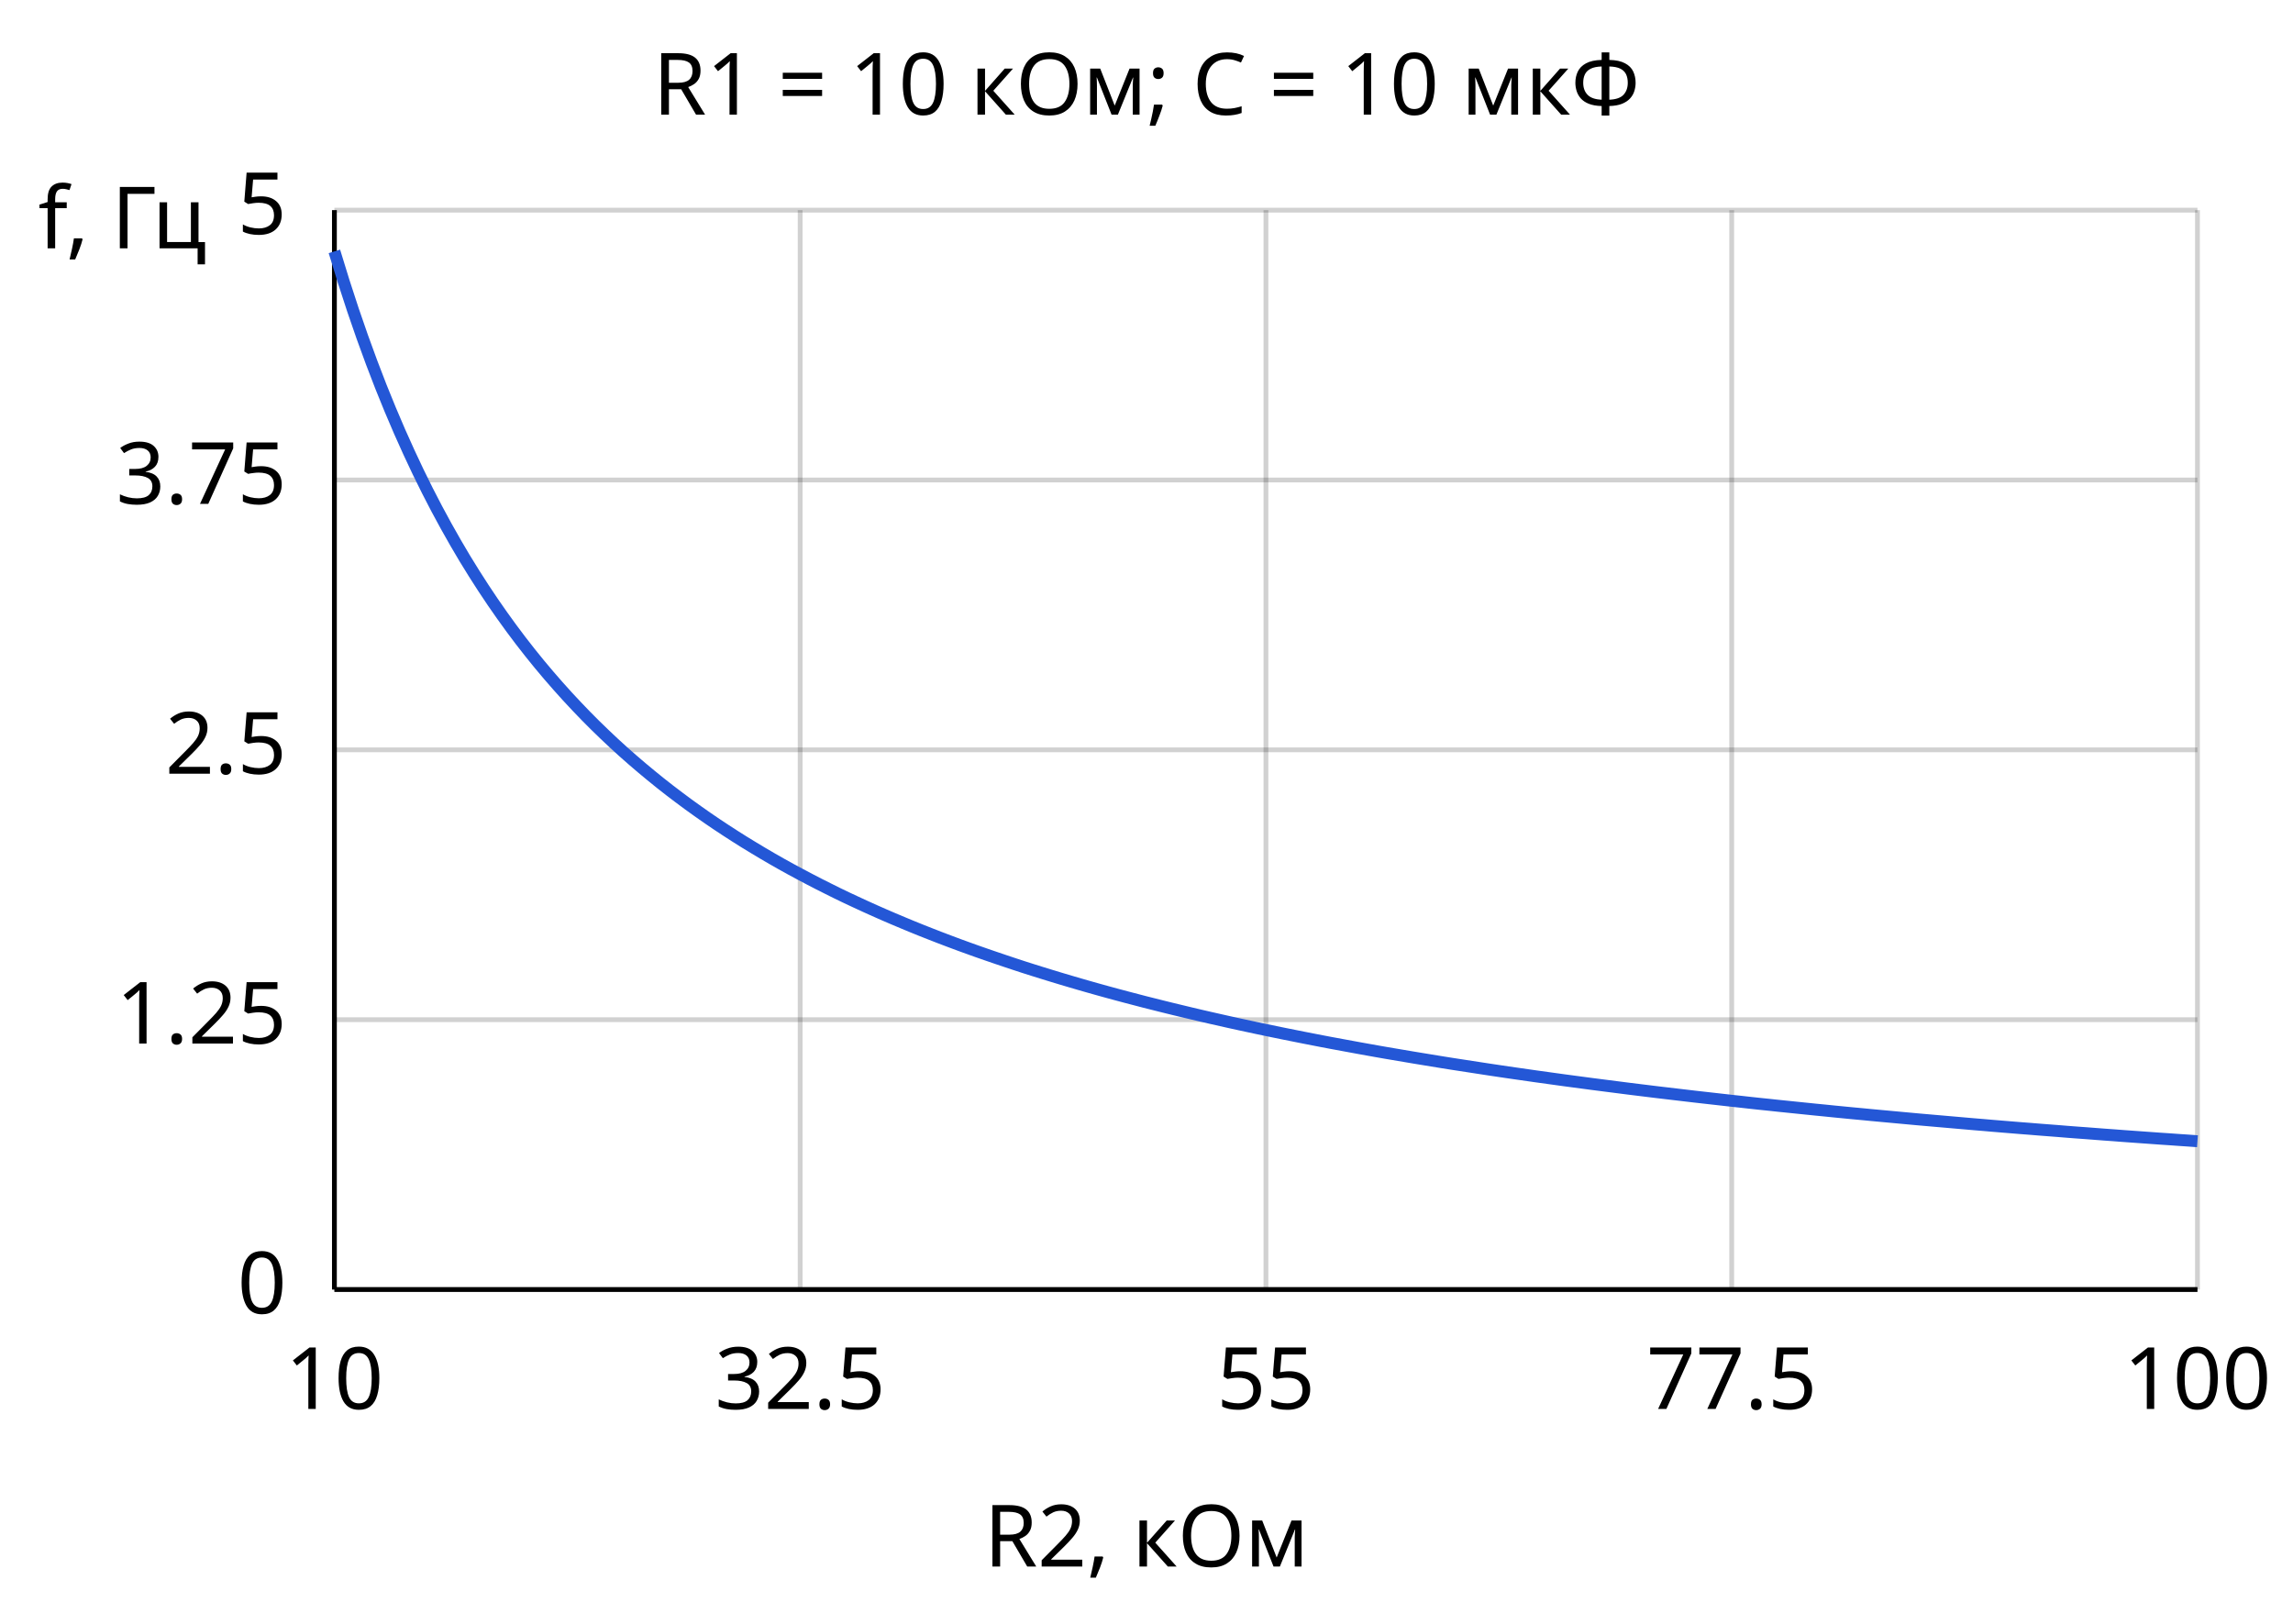
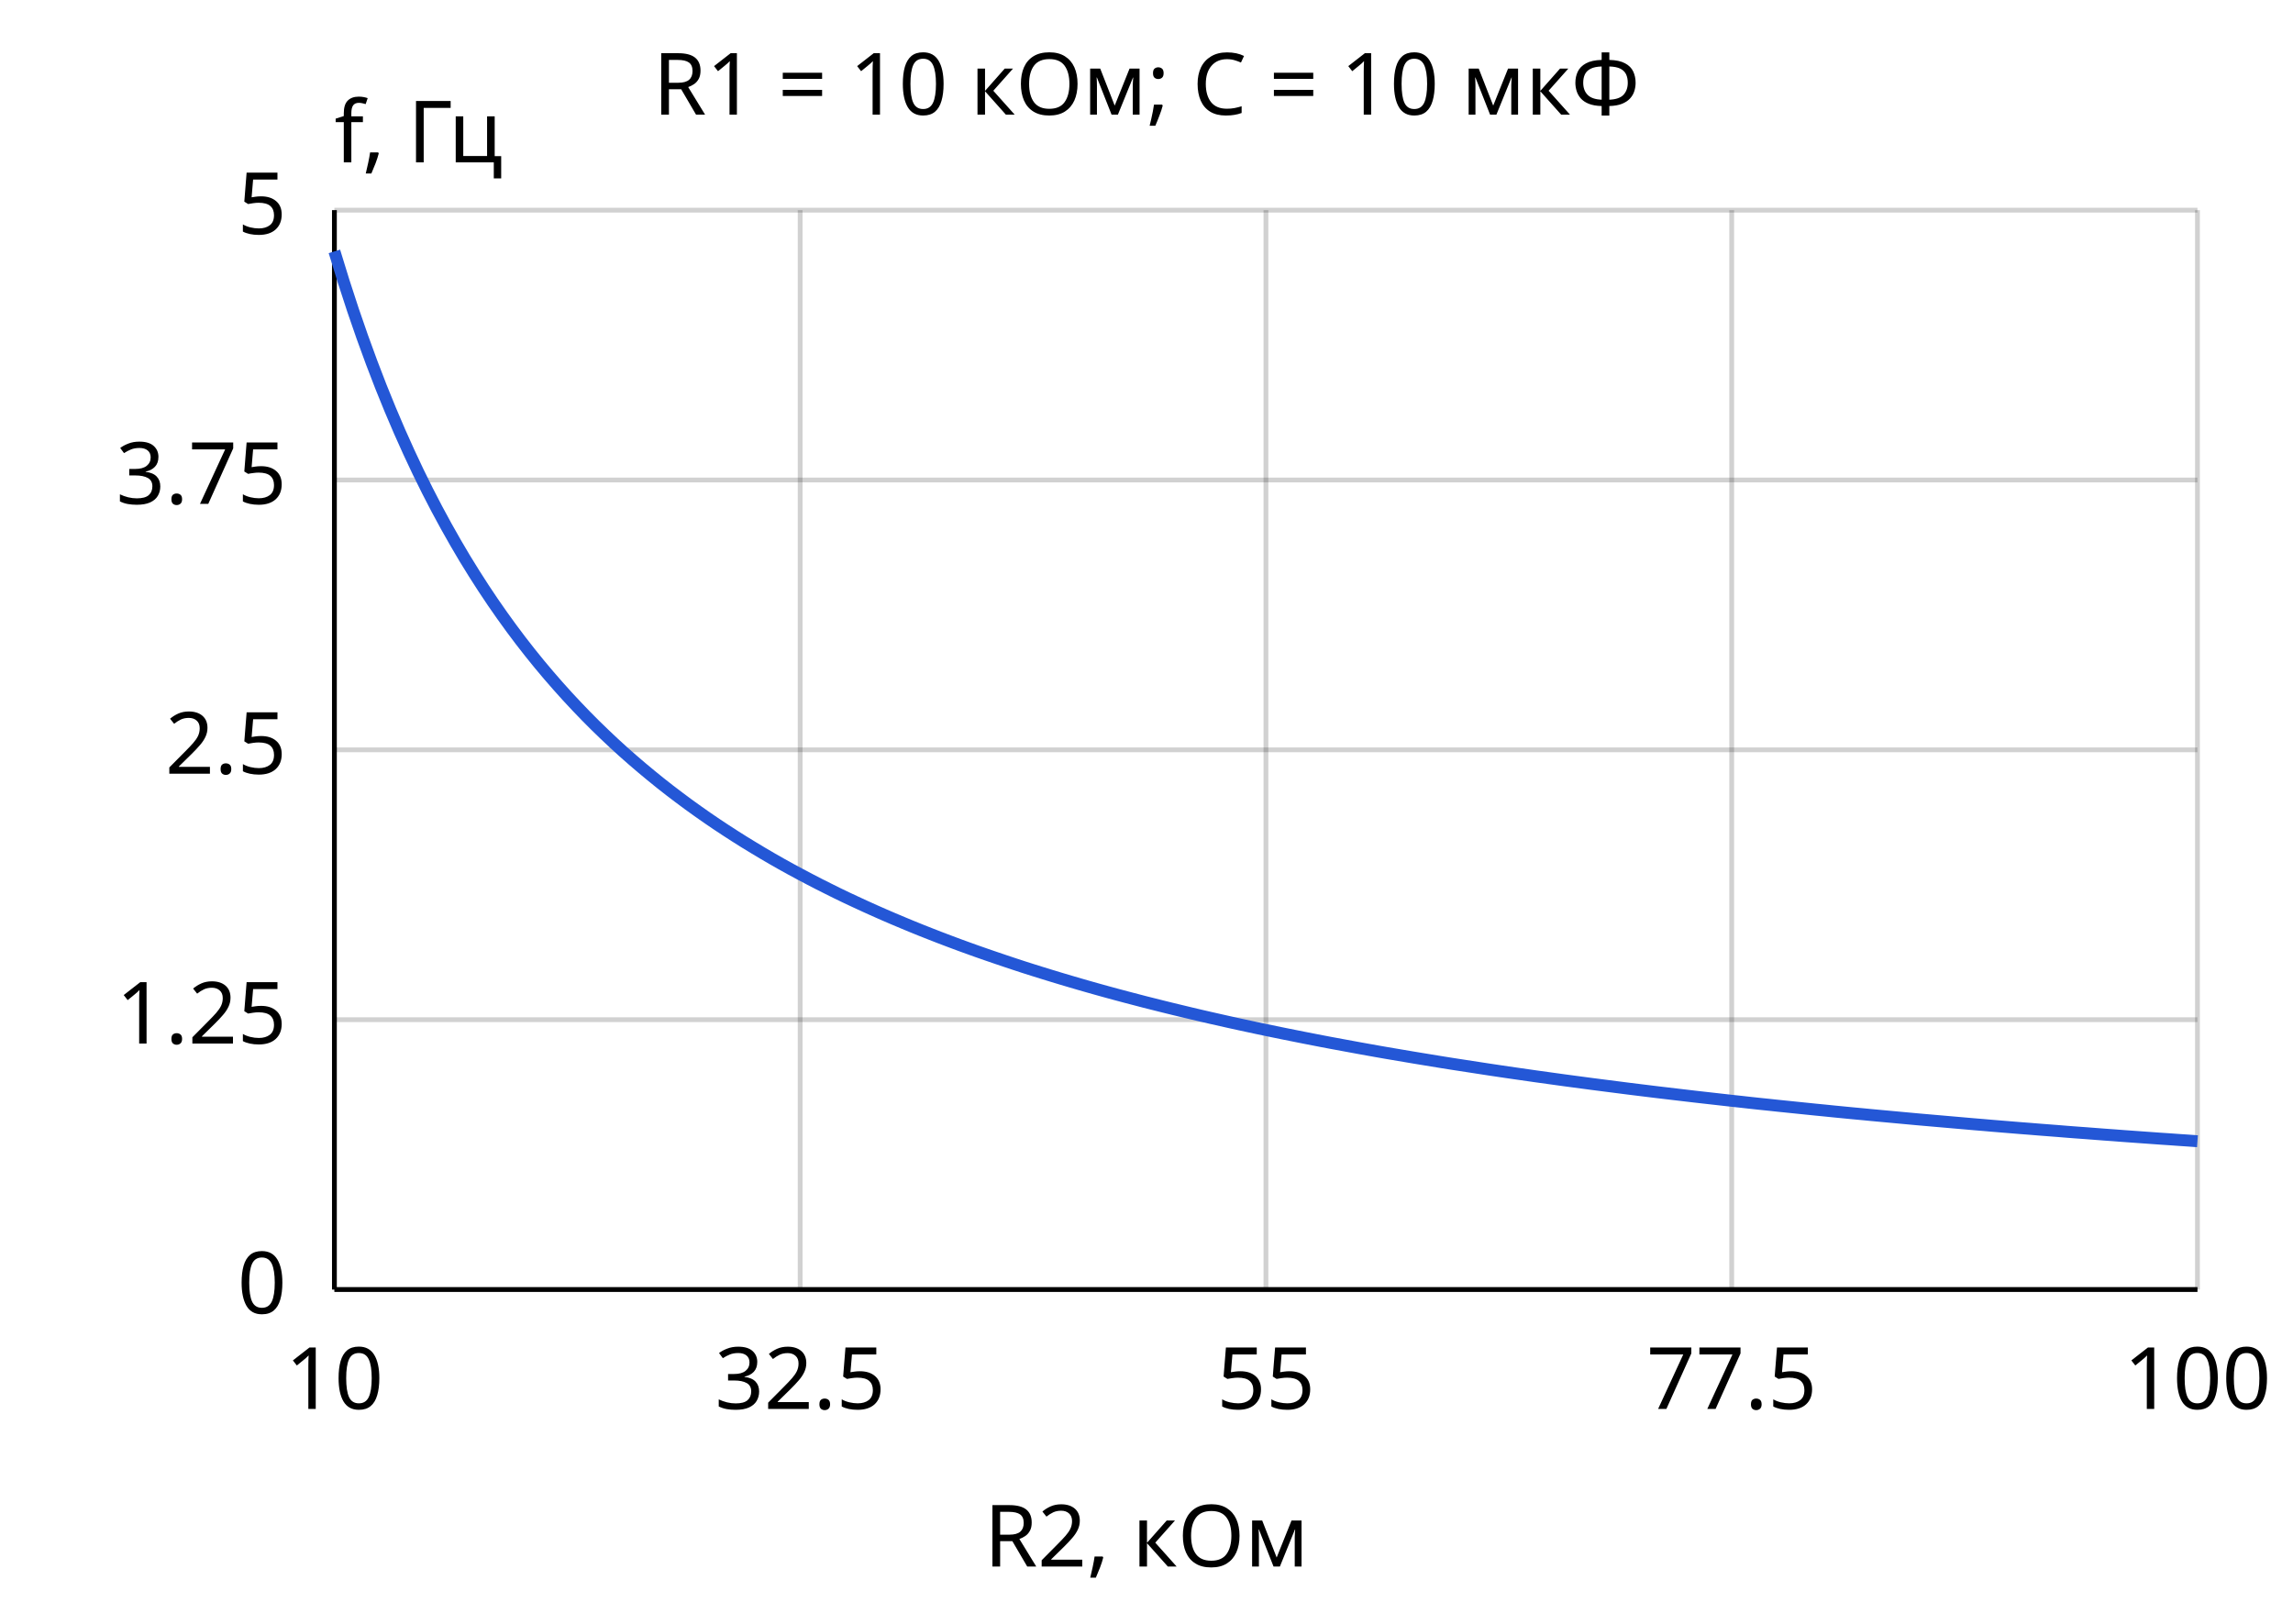
<svg xmlns="http://www.w3.org/2000/svg" viewBox="0 0 480 340" role="img">
  <defs>
    <marker id="arrow" viewBox="0 0 10 10" refX="8" refY="5" markerWidth="7" markerHeight="7" orient="auto-start-reverse">
      <path d="M0 0L10 5L0 10" fill="currentColor" />
    </marker>
  </defs>
  <g font-family="system-ui" font-size="18" fill="currentColor" stroke="none">
    <text x="240" y="24" text-anchor="middle">R1 = 10 кОм; C = 10 мкФ</text>
    <text x="240" y="328" text-anchor="middle">R2, кОм</text>
-     <text x="8" y="52">f, Гц</text>
+     <text x="70" y="34">f, Гц</text>
    <line x1="70" y1="44" x2="70" y2="270" stroke="currentColor" opacity=".18" />
    <line x1="70" y1="270" x2="460" y2="270" stroke="currentColor" opacity=".18" />
    <text x="70" y="295" text-anchor="middle">10</text>
    <text x="60" y="275" text-anchor="end">0</text>
    <line x1="167.5" y1="44" x2="167.5" y2="270" stroke="currentColor" opacity=".18" />
    <line x1="70" y1="213.5" x2="460" y2="213.5" stroke="currentColor" opacity=".18" />
    <text x="167.5" y="295" text-anchor="middle">32.5</text>
    <text x="60" y="218.5" text-anchor="end">1.25</text>
    <line x1="265" y1="44" x2="265" y2="270" stroke="currentColor" opacity=".18" />
    <line x1="70" y1="157" x2="460" y2="157" stroke="currentColor" opacity=".18" />
    <text x="265" y="295" text-anchor="middle">55</text>
    <text x="60" y="162" text-anchor="end">2.5</text>
    <line x1="362.5" y1="44" x2="362.5" y2="270" stroke="currentColor" opacity=".18" />
    <line x1="70" y1="100.5" x2="460" y2="100.5" stroke="currentColor" opacity=".18" />
    <text x="362.5" y="295" text-anchor="middle">77.5</text>
    <text x="60" y="105.5" text-anchor="end">3.75</text>
    <line x1="460" y1="44" x2="460" y2="270" stroke="currentColor" opacity=".18" />
    <line x1="70" y1="44" x2="460" y2="44" stroke="currentColor" opacity=".18" />
    <text x="460" y="295" text-anchor="middle">100</text>
    <text x="60" y="49" text-anchor="end">5</text>
    <line x1="70" y1="44" x2="70" y2="270" stroke="currentColor" />
    <line x1="70" y1="270" x2="460" y2="270" stroke="currentColor" />
    <polyline points="70.00,52.63 71.95,58.96 73.90,64.94 75.85,70.58 77.80,75.92 79.75,80.99 81.70,85.79 83.65,90.36 85.60,94.70 87.55,98.85 89.50,102.80 91.45,106.57 93.40,110.17 95.35,113.62 97.30,116.93 99.25,120.09 101.20,123.13 103.15,126.05 105.10,128.85 107.05,131.55 109.00,134.15 110.95,136.65 112.90,139.06 114.85,141.38 116.80,143.62 118.75,145.79 120.70,147.88 122.65,149.91 124.60,151.87 126.55,153.76 128.50,155.60 130.45,157.38 132.40,159.10 134.35,160.77 136.30,162.39 138.25,163.97 140.20,165.50 142.15,166.98 144.10,168.43 146.05,169.83 148.00,171.20 149.95,172.53 151.90,173.82 153.85,175.08 155.80,176.31 157.75,177.50 159.70,178.67 161.65,179.81 163.60,180.92 165.55,182.00 167.50,183.05 169.45,184.08 171.40,185.09 173.35,186.07 175.30,187.04 177.25,187.98 179.20,188.89 181.15,189.79 183.10,190.67 185.05,191.53 187.00,192.37 188.95,193.19 190.90,194.00 192.85,194.79 194.80,195.56 196.75,196.32 198.70,197.06 200.65,197.79 202.60,198.50 204.55,199.20 206.50,199.88 208.45,200.55 210.40,201.21 212.35,201.86 214.30,202.50 216.25,203.12 218.20,203.73 220.15,204.33 222.10,204.92 224.05,205.50 226.00,206.07 227.95,206.63 229.90,207.18 231.85,207.72 233.80,208.25 235.75,208.77 237.70,209.28 239.65,209.79 241.60,210.28 243.55,210.77 245.50,211.25 247.45,211.72 249.40,212.19 251.35,212.65 253.30,213.10 255.25,213.54 257.20,213.98 259.15,214.41 261.10,214.83 263.05,215.25 265.00,215.66 266.95,216.06 268.90,216.46 270.85,216.85 272.80,217.24 274.75,217.62 276.70,218.00 278.65,218.37 280.60,218.73 282.55,219.09 284.50,219.45 286.45,219.80 288.40,220.15 290.35,220.49 292.30,220.82 294.25,221.15 296.20,221.48 298.15,221.80 300.10,222.12 302.05,222.44 304.00,222.75 305.95,223.05 307.90,223.35 309.85,223.65 311.80,223.95 313.75,224.24 315.70,224.53 317.65,224.81 319.60,225.09 321.55,225.37 323.50,225.64 325.45,225.91 327.40,226.18 329.35,226.44 331.30,226.70 333.25,226.96 335.20,227.21 337.15,227.46 339.10,227.71 341.05,227.96 343.00,228.20 344.95,228.44 346.90,228.68 348.85,228.91 350.80,229.14 352.75,229.37 354.70,229.60 356.65,229.82 358.60,230.04 360.55,230.26 362.50,230.48 364.45,230.69 366.40,230.91 368.35,231.12 370.30,231.32 372.25,231.53 374.20,231.73 376.15,231.93 378.10,232.13 380.05,232.33 382.00,232.52 383.95,232.72 385.90,232.91 387.85,233.10 389.80,233.28 391.75,233.47 393.70,233.65 395.65,233.83 397.60,234.01 399.55,234.19 401.50,234.37 403.45,234.54 405.40,234.71 407.35,234.88 409.30,235.05 411.25,235.22 413.20,235.39 415.15,235.55 417.10,235.72 419.05,235.88 421.00,236.04 422.95,236.20 424.90,236.35 426.85,236.51 428.80,236.66 430.75,236.81 432.70,236.97 434.65,237.12 436.60,237.26 438.55,237.41 440.50,237.56 442.45,237.70 444.40,237.85 446.35,237.99 448.30,238.13 450.25,238.27 452.20,238.41 454.15,238.54 456.10,238.68 458.05,238.81 460.00,238.95" fill="none" stroke="var(--accent, #2457d6)" stroke-width="2.5" stroke-dasharray="" />
  </g>
</svg>
